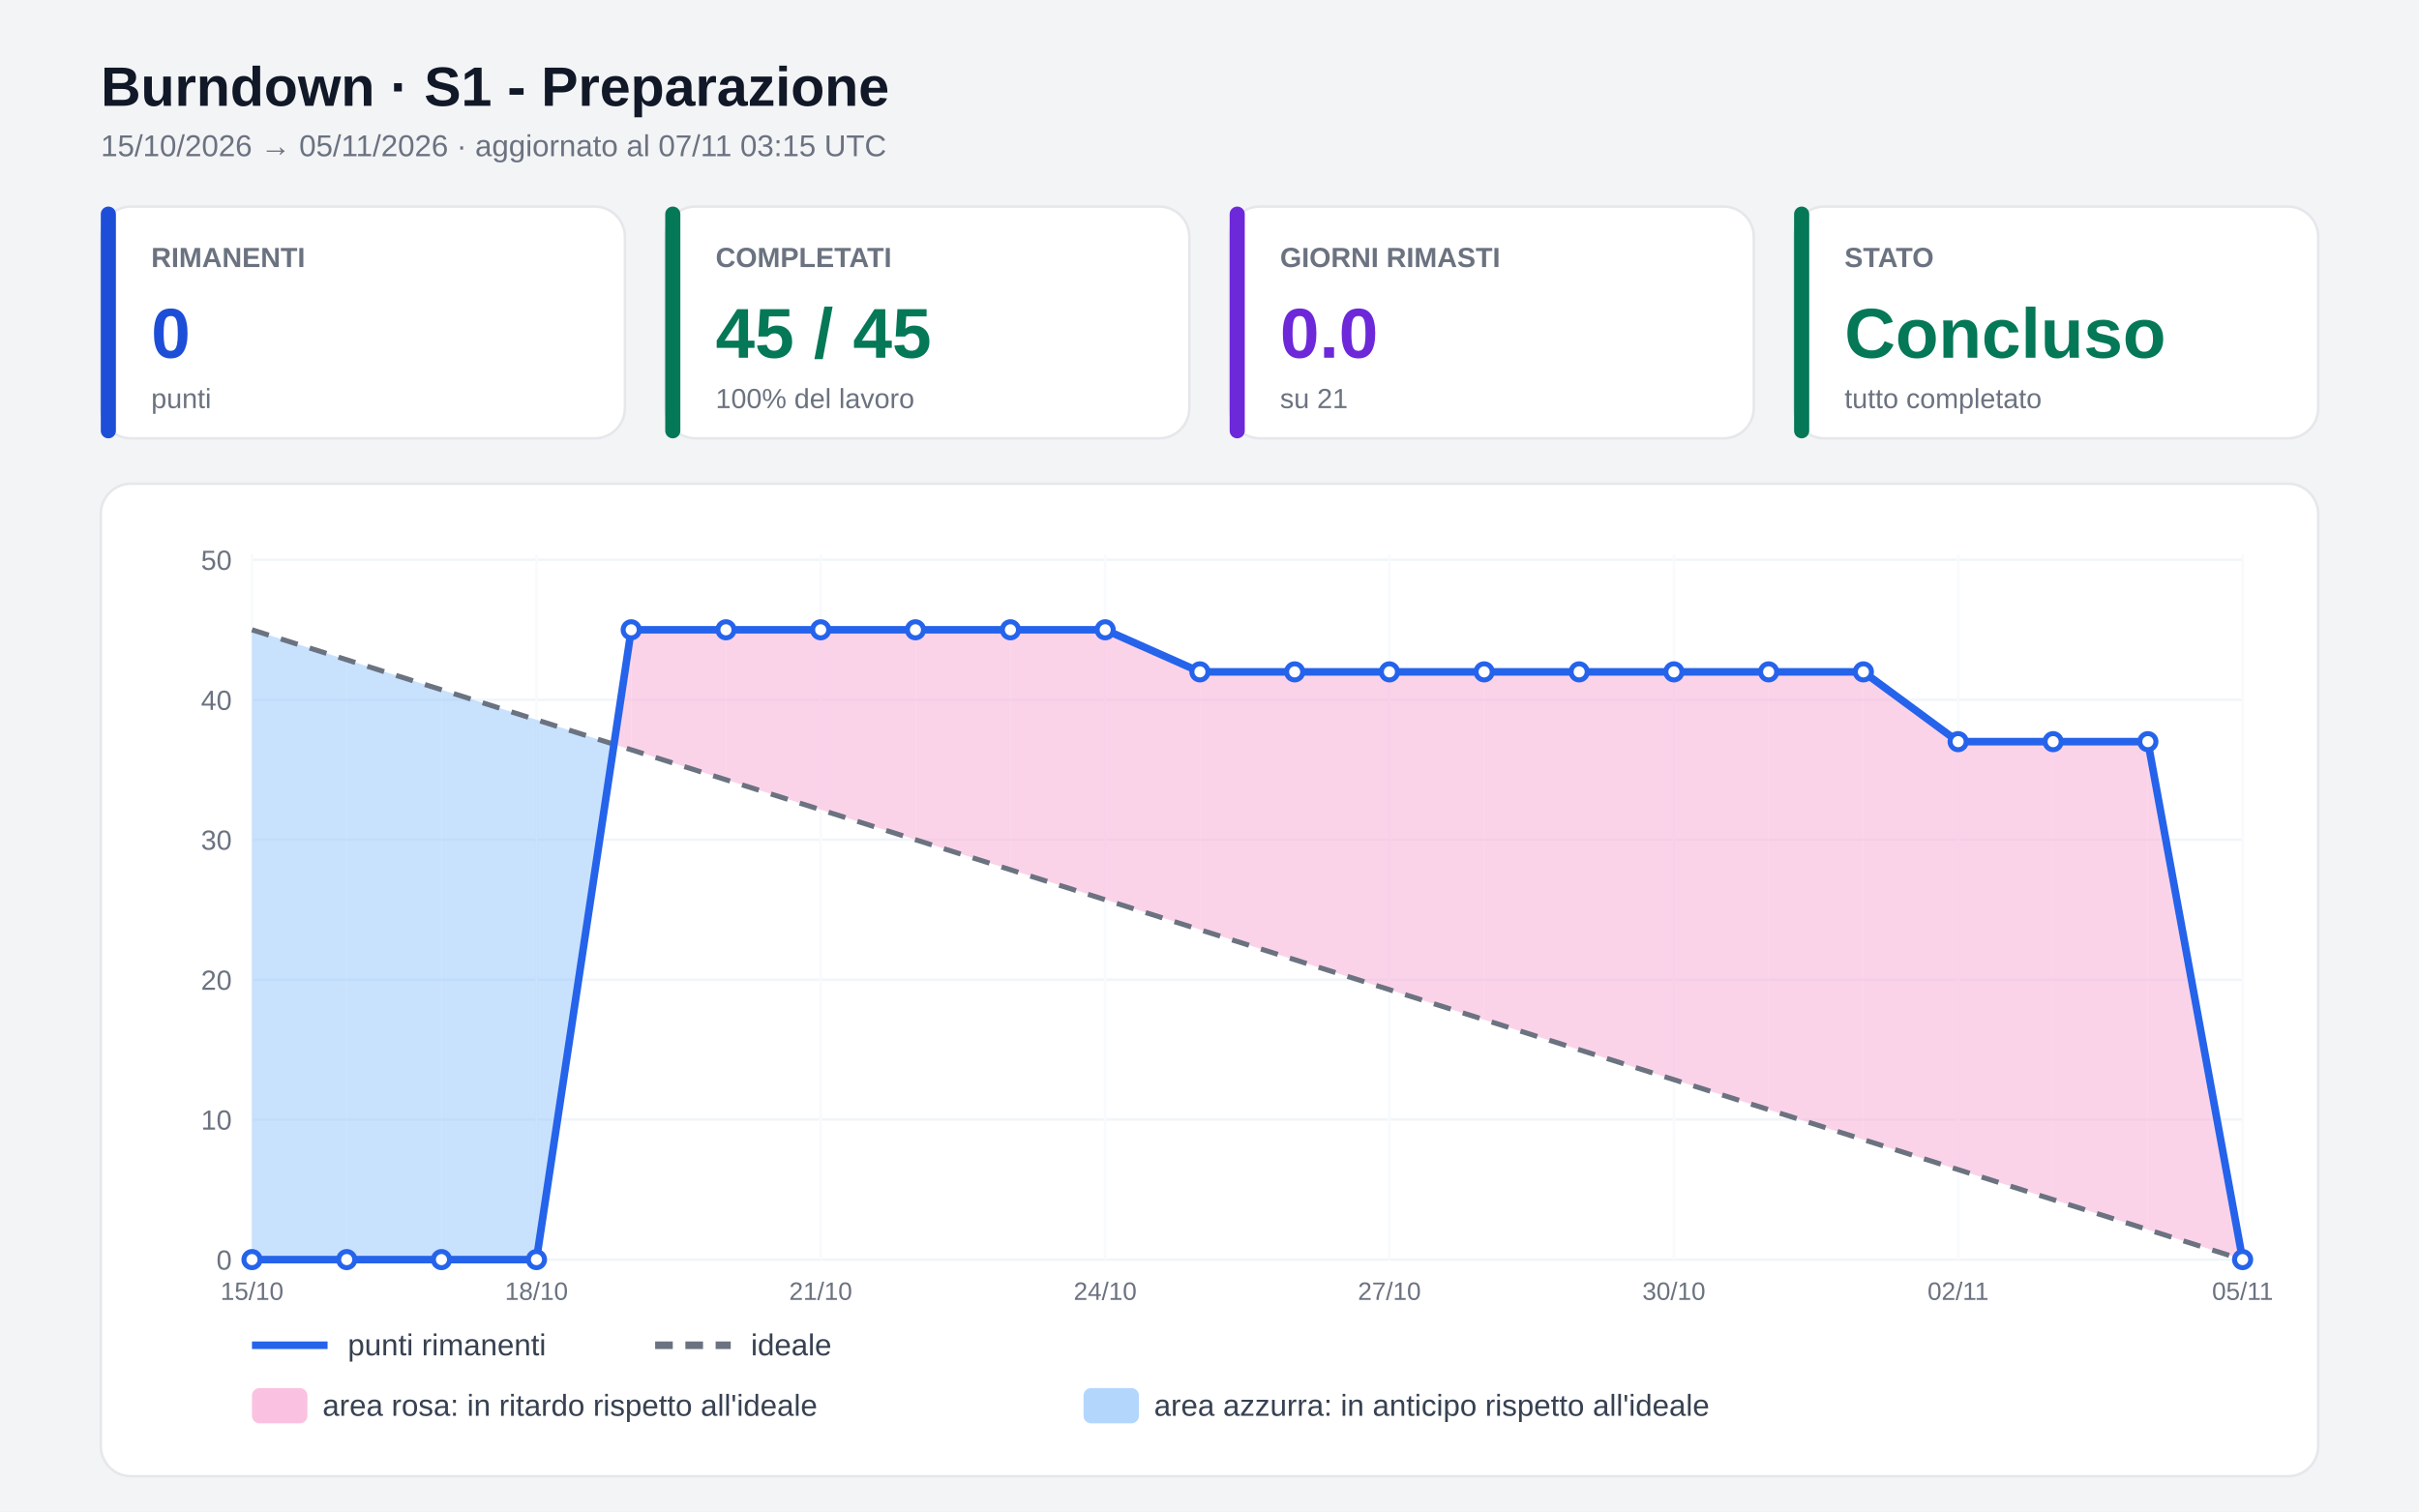
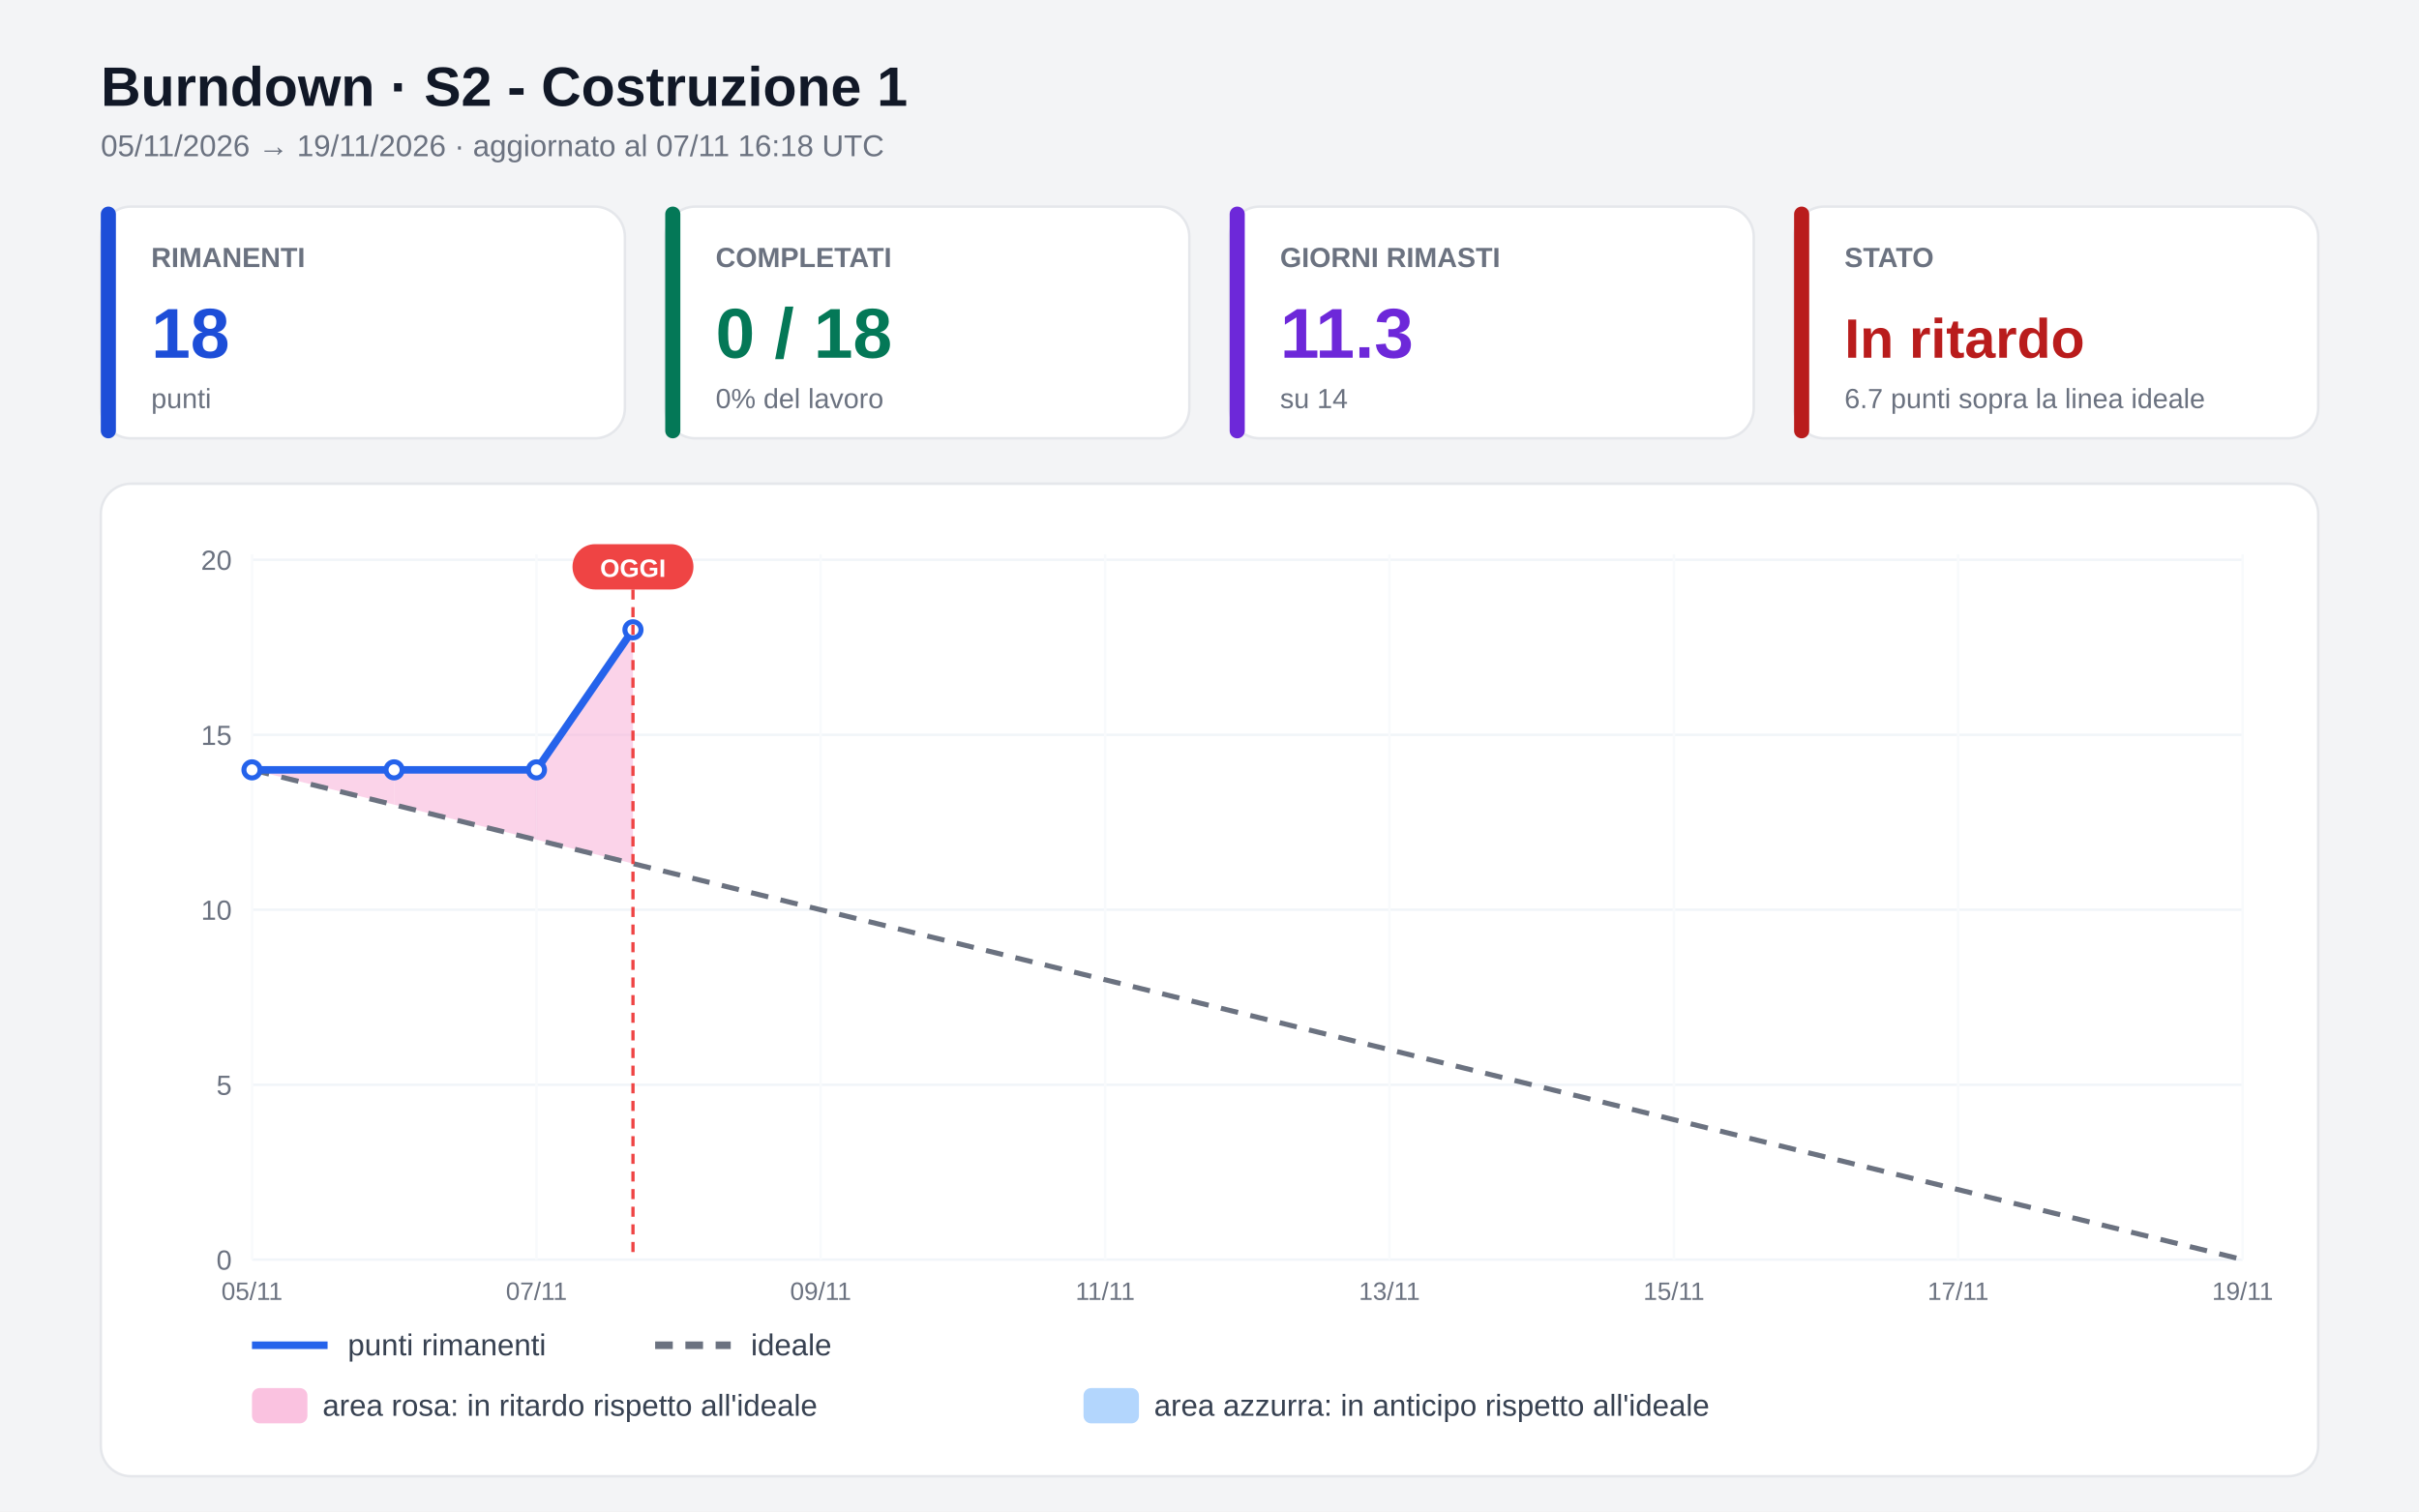
<svg xmlns="http://www.w3.org/2000/svg" viewBox="0 0 960 600" width="960" height="600" font-family="Arial">
  <rect width="960" height="600" fill="#f3f4f6" />
-   <text x="40.0" y="42.0" font-size="22" text-anchor="start" fill="#111827" font-weight="bold">Burndown · S1 - Preparazione</text>
-   <text x="40.0" y="62.0" font-size="12" text-anchor="start" fill="#6b7280" font-weight="normal">15/10/2026 → 05/11/2026 · aggiornato al 07/11 03:15 UTC</text>
+   <text x="40.0" y="42.0" font-size="22" text-anchor="start" fill="#111827" font-weight="bold">Burndown · S2 - Costruzione 1</text>
+   <text x="40.0" y="62.0" font-size="12" text-anchor="start" fill="#6b7280" font-weight="normal">05/11/2026 → 19/11/2026 · aggiornato al 07/11 16:18 UTC</text>
  <rect x="40.0" y="82.0" width="208.0" height="92.0" rx="12" fill="#ffffff" fill-opacity="1.0" stroke="#e5e7eb" stroke-width="1" />
  <rect x="40.0" y="82.0" width="6.0" height="92.0" rx="3" fill="#1d4ed8" fill-opacity="1.0" stroke="none" stroke-width="1" />
  <text x="60.0" y="106.0" font-size="11" text-anchor="start" fill="#6b7280" font-weight="bold">RIMANENTI</text>
-   <text x="60.0" y="142.0" font-size="28" text-anchor="start" fill="#1d4ed8" font-weight="bold">0</text>
+   <text x="60.0" y="142.0" font-size="28" text-anchor="start" fill="#1d4ed8" font-weight="bold">18</text>
  <text x="60.0" y="162.0" font-size="11" text-anchor="start" fill="#6b7280" font-weight="normal">punti</text>
  <rect x="264.0" y="82.0" width="208.0" height="92.0" rx="12" fill="#ffffff" fill-opacity="1.0" stroke="#e5e7eb" stroke-width="1" />
  <rect x="264.0" y="82.0" width="6.0" height="92.0" rx="3" fill="#047857" fill-opacity="1.0" stroke="none" stroke-width="1" />
  <text x="284.0" y="106.0" font-size="11" text-anchor="start" fill="#6b7280" font-weight="bold">COMPLETATI</text>
-   <text x="284.0" y="142.0" font-size="28" text-anchor="start" fill="#047857" font-weight="bold">45 / 45</text>
-   <text x="284.0" y="162.0" font-size="11" text-anchor="start" fill="#6b7280" font-weight="normal">100% del lavoro</text>
+   <text x="284.0" y="142.0" font-size="28" text-anchor="start" fill="#047857" font-weight="bold">0 / 18</text>
+   <text x="284.0" y="162.0" font-size="11" text-anchor="start" fill="#6b7280" font-weight="normal">0% del lavoro</text>
  <rect x="488.0" y="82.0" width="208.0" height="92.0" rx="12" fill="#ffffff" fill-opacity="1.0" stroke="#e5e7eb" stroke-width="1" />
  <rect x="488.0" y="82.0" width="6.0" height="92.0" rx="3" fill="#6d28d9" fill-opacity="1.0" stroke="none" stroke-width="1" />
  <text x="508.0" y="106.0" font-size="11" text-anchor="start" fill="#6b7280" font-weight="bold">GIORNI RIMASTI</text>
-   <text x="508.0" y="142.0" font-size="28" text-anchor="start" fill="#6d28d9" font-weight="bold">0.0</text>
-   <text x="508.0" y="162.0" font-size="11" text-anchor="start" fill="#6b7280" font-weight="normal">su 21</text>
+   <text x="508.0" y="142.0" font-size="28" text-anchor="start" fill="#6d28d9" font-weight="bold">11.3</text>
+   <text x="508.0" y="162.0" font-size="11" text-anchor="start" fill="#6b7280" font-weight="normal">su 14</text>
  <rect x="712.0" y="82.0" width="208.0" height="92.0" rx="12" fill="#ffffff" fill-opacity="1.0" stroke="#e5e7eb" stroke-width="1" />
-   <rect x="712.0" y="82.0" width="6.0" height="92.0" rx="3" fill="#047857" fill-opacity="1.0" stroke="none" stroke-width="1" />
+   <rect x="712.0" y="82.0" width="6.0" height="92.0" rx="3" fill="#b91c1c" fill-opacity="1.0" stroke="none" stroke-width="1" />
  <text x="732.0" y="106.0" font-size="11" text-anchor="start" fill="#6b7280" font-weight="bold">STATO</text>
-   <text x="732.0" y="142.0" font-size="28" text-anchor="start" fill="#047857" font-weight="bold">Concluso</text>
-   <text x="732.0" y="162.0" font-size="11" text-anchor="start" fill="#6b7280" font-weight="normal">tutto completato</text>
+   <text x="732.0" y="142.0" font-size="22" text-anchor="start" fill="#b91c1c" font-weight="bold">In ritardo</text>
+   <text x="732.0" y="162.0" font-size="11" text-anchor="start" fill="#6b7280" font-weight="normal">6.7 punti sopra la linea ideale</text>
  <rect x="40.0" y="192.0" width="880.0" height="394.0" rx="12" fill="#ffffff" fill-opacity="1.0" stroke="#e5e7eb" stroke-width="1" />
  <line x1="100.0" y1="500.0" x2="890.0" y2="500.0" stroke="#f1f5f9" stroke-width="1" />
  <text x="92.0" y="504.0" font-size="11" text-anchor="end" fill="#6b7280" font-weight="normal">0</text>
-   <line x1="100.0" y1="444.4" x2="890.0" y2="444.4" stroke="#f1f5f9" stroke-width="1" />
-   <text x="92.0" y="448.4" font-size="11" text-anchor="end" fill="#6b7280" font-weight="normal">10</text>
-   <line x1="100.0" y1="388.9" x2="890.0" y2="388.9" stroke="#f1f5f9" stroke-width="1" />
-   <text x="92.0" y="392.9" font-size="11" text-anchor="end" fill="#6b7280" font-weight="normal">20</text>
-   <line x1="100.0" y1="333.3" x2="890.0" y2="333.3" stroke="#f1f5f9" stroke-width="1" />
-   <text x="92.0" y="337.3" font-size="11" text-anchor="end" fill="#6b7280" font-weight="normal">30</text>
-   <line x1="100.0" y1="277.8" x2="890.0" y2="277.8" stroke="#f1f5f9" stroke-width="1" />
-   <text x="92.0" y="281.8" font-size="11" text-anchor="end" fill="#6b7280" font-weight="normal">40</text>
+   <line x1="100.0" y1="430.6" x2="890.0" y2="430.6" stroke="#f1f5f9" stroke-width="1" />
+   <text x="92.0" y="434.6" font-size="11" text-anchor="end" fill="#6b7280" font-weight="normal">5</text>
+   <line x1="100.0" y1="361.1" x2="890.0" y2="361.1" stroke="#f1f5f9" stroke-width="1" />
+   <text x="92.0" y="365.1" font-size="11" text-anchor="end" fill="#6b7280" font-weight="normal">10</text>
+   <line x1="100.0" y1="291.7" x2="890.0" y2="291.7" stroke="#f1f5f9" stroke-width="1" />
+   <text x="92.0" y="295.7" font-size="11" text-anchor="end" fill="#6b7280" font-weight="normal">15</text>
  <line x1="100.0" y1="222.2" x2="890.0" y2="222.2" stroke="#f1f5f9" stroke-width="1" />
-   <text x="92.0" y="226.2" font-size="11" text-anchor="end" fill="#6b7280" font-weight="normal">50</text>
+   <text x="92.0" y="226.2" font-size="11" text-anchor="end" fill="#6b7280" font-weight="normal">20</text>
  <line x1="100.0" y1="220.0" x2="100.0" y2="500.0" stroke="#f8fafc" stroke-width="1" />
-   <text x="100.0" y="516.0" font-size="10" text-anchor="middle" fill="#6b7280" font-weight="normal">15/10</text>
+   <text x="100.0" y="516.0" font-size="10" text-anchor="middle" fill="#6b7280" font-weight="normal">05/11</text>
  <line x1="212.9" y1="220.0" x2="212.9" y2="500.0" stroke="#f8fafc" stroke-width="1" />
-   <text x="212.9" y="516.0" font-size="10" text-anchor="middle" fill="#6b7280" font-weight="normal">18/10</text>
+   <text x="212.9" y="516.0" font-size="10" text-anchor="middle" fill="#6b7280" font-weight="normal">07/11</text>
  <line x1="325.7" y1="220.0" x2="325.7" y2="500.0" stroke="#f8fafc" stroke-width="1" />
-   <text x="325.7" y="516.0" font-size="10" text-anchor="middle" fill="#6b7280" font-weight="normal">21/10</text>
+   <text x="325.7" y="516.0" font-size="10" text-anchor="middle" fill="#6b7280" font-weight="normal">09/11</text>
  <line x1="438.6" y1="220.0" x2="438.6" y2="500.0" stroke="#f8fafc" stroke-width="1" />
-   <text x="438.6" y="516.0" font-size="10" text-anchor="middle" fill="#6b7280" font-weight="normal">24/10</text>
+   <text x="438.6" y="516.0" font-size="10" text-anchor="middle" fill="#6b7280" font-weight="normal">11/11</text>
  <line x1="551.4" y1="220.0" x2="551.4" y2="500.0" stroke="#f8fafc" stroke-width="1" />
-   <text x="551.4" y="516.0" font-size="10" text-anchor="middle" fill="#6b7280" font-weight="normal">27/10</text>
+   <text x="551.4" y="516.0" font-size="10" text-anchor="middle" fill="#6b7280" font-weight="normal">13/11</text>
  <line x1="664.3" y1="220.0" x2="664.3" y2="500.0" stroke="#f8fafc" stroke-width="1" />
-   <text x="664.3" y="516.0" font-size="10" text-anchor="middle" fill="#6b7280" font-weight="normal">30/10</text>
+   <text x="664.3" y="516.0" font-size="10" text-anchor="middle" fill="#6b7280" font-weight="normal">15/11</text>
  <line x1="777.1" y1="220.0" x2="777.1" y2="500.0" stroke="#f8fafc" stroke-width="1" />
-   <text x="777.1" y="516.0" font-size="10" text-anchor="middle" fill="#6b7280" font-weight="normal">02/11</text>
+   <text x="777.1" y="516.0" font-size="10" text-anchor="middle" fill="#6b7280" font-weight="normal">17/11</text>
  <line x1="890.0" y1="220.0" x2="890.0" y2="500.0" stroke="#f8fafc" stroke-width="1" />
-   <text x="890.0" y="516.0" font-size="10" text-anchor="middle" fill="#6b7280" font-weight="normal">05/11</text>
-   <polygon points="100.0,500.0 137.6,500.0 137.6,261.9 100.0,250.0" fill="#93c5fd" fill-opacity="0.5" stroke="none" stroke-width="1.5" stroke-linejoin="round" />
-   <polygon points="137.6,500.0 175.2,500.0 175.2,273.8 137.6,261.9" fill="#93c5fd" fill-opacity="0.5" stroke="none" stroke-width="1.5" stroke-linejoin="round" />
-   <polygon points="175.2,500.0 212.9,500.0 212.9,285.7 175.2,273.8" fill="#93c5fd" fill-opacity="0.5" stroke="none" stroke-width="1.5" stroke-linejoin="round" />
-   <polygon points="212.9,500.0 243.6,295.5 212.9,285.7" fill="#93c5fd" fill-opacity="0.5" stroke="none" stroke-width="1.5" stroke-linejoin="round" />
-   <polygon points="243.6,295.5 250.5,250.0 250.5,297.6" fill="#f9a8d4" fill-opacity="0.5" stroke="none" stroke-width="1.5" stroke-linejoin="round" />
-   <polygon points="250.5,250.0 288.1,250.0 288.1,309.5 250.5,297.6" fill="#f9a8d4" fill-opacity="0.5" stroke="none" stroke-width="1.5" stroke-linejoin="round" />
-   <polygon points="288.1,250.0 325.7,250.0 325.7,321.4 288.1,309.5" fill="#f9a8d4" fill-opacity="0.5" stroke="none" stroke-width="1.5" stroke-linejoin="round" />
-   <polygon points="325.7,250.0 363.3,250.0 363.3,333.3 325.7,321.4" fill="#f9a8d4" fill-opacity="0.5" stroke="none" stroke-width="1.5" stroke-linejoin="round" />
-   <polygon points="363.3,250.0 401.0,250.0 401.0,345.2 363.3,333.3" fill="#f9a8d4" fill-opacity="0.5" stroke="none" stroke-width="1.5" stroke-linejoin="round" />
-   <polygon points="401.0,250.0 438.6,250.0 438.6,357.1 401.0,345.2" fill="#f9a8d4" fill-opacity="0.5" stroke="none" stroke-width="1.5" stroke-linejoin="round" />
-   <polygon points="438.6,250.0 476.2,266.7 476.2,369.0 438.6,357.1" fill="#f9a8d4" fill-opacity="0.5" stroke="none" stroke-width="1.5" stroke-linejoin="round" />
-   <polygon points="476.2,266.7 513.8,266.7 513.8,381.0 476.2,369.0" fill="#f9a8d4" fill-opacity="0.5" stroke="none" stroke-width="1.5" stroke-linejoin="round" />
-   <polygon points="513.8,266.7 551.4,266.7 551.4,392.9 513.8,381.0" fill="#f9a8d4" fill-opacity="0.5" stroke="none" stroke-width="1.5" stroke-linejoin="round" />
-   <polygon points="551.4,266.7 589.0,266.7 589.0,404.8 551.4,392.9" fill="#f9a8d4" fill-opacity="0.5" stroke="none" stroke-width="1.5" stroke-linejoin="round" />
-   <polygon points="589.0,266.7 626.7,266.7 626.7,416.7 589.0,404.8" fill="#f9a8d4" fill-opacity="0.5" stroke="none" stroke-width="1.5" stroke-linejoin="round" />
-   <polygon points="626.7,266.7 664.3,266.7 664.3,428.6 626.7,416.7" fill="#f9a8d4" fill-opacity="0.5" stroke="none" stroke-width="1.5" stroke-linejoin="round" />
-   <polygon points="664.3,266.7 701.9,266.7 701.9,440.5 664.3,428.6" fill="#f9a8d4" fill-opacity="0.5" stroke="none" stroke-width="1.5" stroke-linejoin="round" />
-   <polygon points="701.9,266.7 739.5,266.7 739.5,452.4 701.9,440.5" fill="#f9a8d4" fill-opacity="0.5" stroke="none" stroke-width="1.5" stroke-linejoin="round" />
-   <polygon points="739.5,266.7 777.1,294.4 777.1,464.3 739.5,452.4" fill="#f9a8d4" fill-opacity="0.5" stroke="none" stroke-width="1.5" stroke-linejoin="round" />
-   <polygon points="777.1,294.4 814.8,294.4 814.8,476.2 777.1,464.3" fill="#f9a8d4" fill-opacity="0.5" stroke="none" stroke-width="1.5" stroke-linejoin="round" />
-   <polygon points="814.8,294.4 852.4,294.4 852.4,488.1 814.8,476.2" fill="#f9a8d4" fill-opacity="0.5" stroke="none" stroke-width="1.5" stroke-linejoin="round" />
-   <polygon points="852.4,294.4 890.0,500.0 890.0,500.0 852.4,488.1" fill="#f9a8d4" fill-opacity="0.5" stroke="none" stroke-width="1.5" stroke-linejoin="round" />
-   <polyline points="100.0,250.0 890.0,500.0" fill="none" fill-opacity="1.0" stroke="#6b7280" stroke-width="2" stroke-linejoin="round" stroke-dasharray="7 5" />
-   <polyline points="100.0,500.0 137.6,500.0 175.2,500.0 212.9,500.0 250.5,250.0 288.1,250.0 325.7,250.0 363.3,250.0 401.0,250.0 438.6,250.0 476.2,266.7 513.8,266.7 551.4,266.7 589.0,266.7 626.7,266.7 664.3,266.7 701.9,266.7 739.5,266.7 777.1,294.4 814.8,294.4 852.4,294.4 890.0,500.0" fill="none" fill-opacity="1.0" stroke="#2563eb" stroke-width="3" stroke-linejoin="round" />
-   <circle cx="100.0" cy="500.0" r="3.2" fill="#ffffff" stroke="#2563eb" stroke-width="2" />
-   <circle cx="137.6" cy="500.0" r="3.2" fill="#ffffff" stroke="#2563eb" stroke-width="2" />
-   <circle cx="175.2" cy="500.0" r="3.2" fill="#ffffff" stroke="#2563eb" stroke-width="2" />
-   <circle cx="212.9" cy="500.0" r="3.2" fill="#ffffff" stroke="#2563eb" stroke-width="2" />
-   <circle cx="250.5" cy="250.0" r="3.2" fill="#ffffff" stroke="#2563eb" stroke-width="2" />
-   <circle cx="288.1" cy="250.0" r="3.2" fill="#ffffff" stroke="#2563eb" stroke-width="2" />
-   <circle cx="325.7" cy="250.0" r="3.2" fill="#ffffff" stroke="#2563eb" stroke-width="2" />
-   <circle cx="363.3" cy="250.0" r="3.2" fill="#ffffff" stroke="#2563eb" stroke-width="2" />
-   <circle cx="401.0" cy="250.0" r="3.2" fill="#ffffff" stroke="#2563eb" stroke-width="2" />
-   <circle cx="438.6" cy="250.0" r="3.2" fill="#ffffff" stroke="#2563eb" stroke-width="2" />
-   <circle cx="476.2" cy="266.7" r="3.2" fill="#ffffff" stroke="#2563eb" stroke-width="2" />
-   <circle cx="513.8" cy="266.7" r="3.2" fill="#ffffff" stroke="#2563eb" stroke-width="2" />
-   <circle cx="551.4" cy="266.7" r="3.2" fill="#ffffff" stroke="#2563eb" stroke-width="2" />
-   <circle cx="589.0" cy="266.7" r="3.2" fill="#ffffff" stroke="#2563eb" stroke-width="2" />
-   <circle cx="626.7" cy="266.7" r="3.2" fill="#ffffff" stroke="#2563eb" stroke-width="2" />
-   <circle cx="664.3" cy="266.7" r="3.2" fill="#ffffff" stroke="#2563eb" stroke-width="2" />
-   <circle cx="701.9" cy="266.7" r="3.2" fill="#ffffff" stroke="#2563eb" stroke-width="2" />
-   <circle cx="739.5" cy="266.7" r="3.2" fill="#ffffff" stroke="#2563eb" stroke-width="2" />
-   <circle cx="777.1" cy="294.4" r="3.2" fill="#ffffff" stroke="#2563eb" stroke-width="2" />
-   <circle cx="814.8" cy="294.4" r="3.2" fill="#ffffff" stroke="#2563eb" stroke-width="2" />
-   <circle cx="852.4" cy="294.4" r="3.2" fill="#ffffff" stroke="#2563eb" stroke-width="2" />
-   <circle cx="890.0" cy="500.0" r="3.2" fill="#ffffff" stroke="#2563eb" stroke-width="2" />
+   <text x="890.0" y="516.0" font-size="10" text-anchor="middle" fill="#6b7280" font-weight="normal">19/11</text>
+   <polygon points="100.0,305.6 156.4,305.6 156.4,319.4 100.0,305.6" fill="#f9a8d4" fill-opacity="0.5" stroke="none" stroke-width="1.5" stroke-linejoin="round" />
+   <polygon points="156.4,305.6 212.9,305.6 212.9,333.3 156.4,319.4" fill="#f9a8d4" fill-opacity="0.5" stroke="none" stroke-width="1.5" stroke-linejoin="round" />
+   <polygon points="212.9,305.6 251.2,250.0 251.2,342.8 212.9,333.3" fill="#f9a8d4" fill-opacity="0.5" stroke="none" stroke-width="1.5" stroke-linejoin="round" />
+   <polyline points="100.0,305.6 890.0,500.0" fill="none" fill-opacity="1.0" stroke="#6b7280" stroke-width="2" stroke-linejoin="round" stroke-dasharray="7 5" />
+   <polyline points="100.0,305.6 156.4,305.6 212.9,305.6 251.2,250.0" fill="none" fill-opacity="1.0" stroke="#2563eb" stroke-width="3" stroke-linejoin="round" />
+   <circle cx="100.0" cy="305.6" r="3.2" fill="#ffffff" stroke="#2563eb" stroke-width="2" />
+   <circle cx="156.4" cy="305.6" r="3.2" fill="#ffffff" stroke="#2563eb" stroke-width="2" />
+   <circle cx="212.9" cy="305.6" r="3.2" fill="#ffffff" stroke="#2563eb" stroke-width="2" />
+   <circle cx="251.2" cy="250.0" r="3.2" fill="#ffffff" stroke="#2563eb" stroke-width="2" />
+   <line x1="251.2" y1="220.0" x2="251.2" y2="500.0" stroke="#ef4444" stroke-width="1.3" stroke-dasharray="4 3" />
+   <rect x="227.2" y="216.0" width="48.0" height="18.0" rx="9" fill="#ef4444" fill-opacity="1.0" stroke="none" stroke-width="1" />
+   <text x="251.2" y="229.0" font-size="10" text-anchor="middle" fill="#ffffff" font-weight="bold">OGGI</text>
  <line x1="100.0" y1="534.0" x2="130.0" y2="534.0" stroke="#2563eb" stroke-width="3" />
  <text x="138.0" y="538.0" font-size="12" text-anchor="start" fill="#374151" font-weight="normal">punti rimanenti</text>
  <line x1="260.0" y1="534.0" x2="290.0" y2="534.0" stroke="#6b7280" stroke-width="3" stroke-dasharray="7 5" />
  <text x="298.0" y="538.0" font-size="12" text-anchor="start" fill="#374151" font-weight="normal">ideale</text>
  <rect x="100.0" y="551.0" width="22.0" height="14.0" rx="3" fill="#f9a8d4" fill-opacity="0.7" stroke="none" stroke-width="1" />
  <text x="128.0" y="562.0" font-size="12" text-anchor="start" fill="#374151" font-weight="normal">area rosa: in ritardo rispetto all'ideale</text>
  <rect x="430.0" y="551.0" width="22.0" height="14.0" rx="3" fill="#93c5fd" fill-opacity="0.7" stroke="none" stroke-width="1" />
  <text x="458.0" y="562.0" font-size="12" text-anchor="start" fill="#374151" font-weight="normal">area azzurra: in anticipo rispetto all'ideale</text>
</svg>
